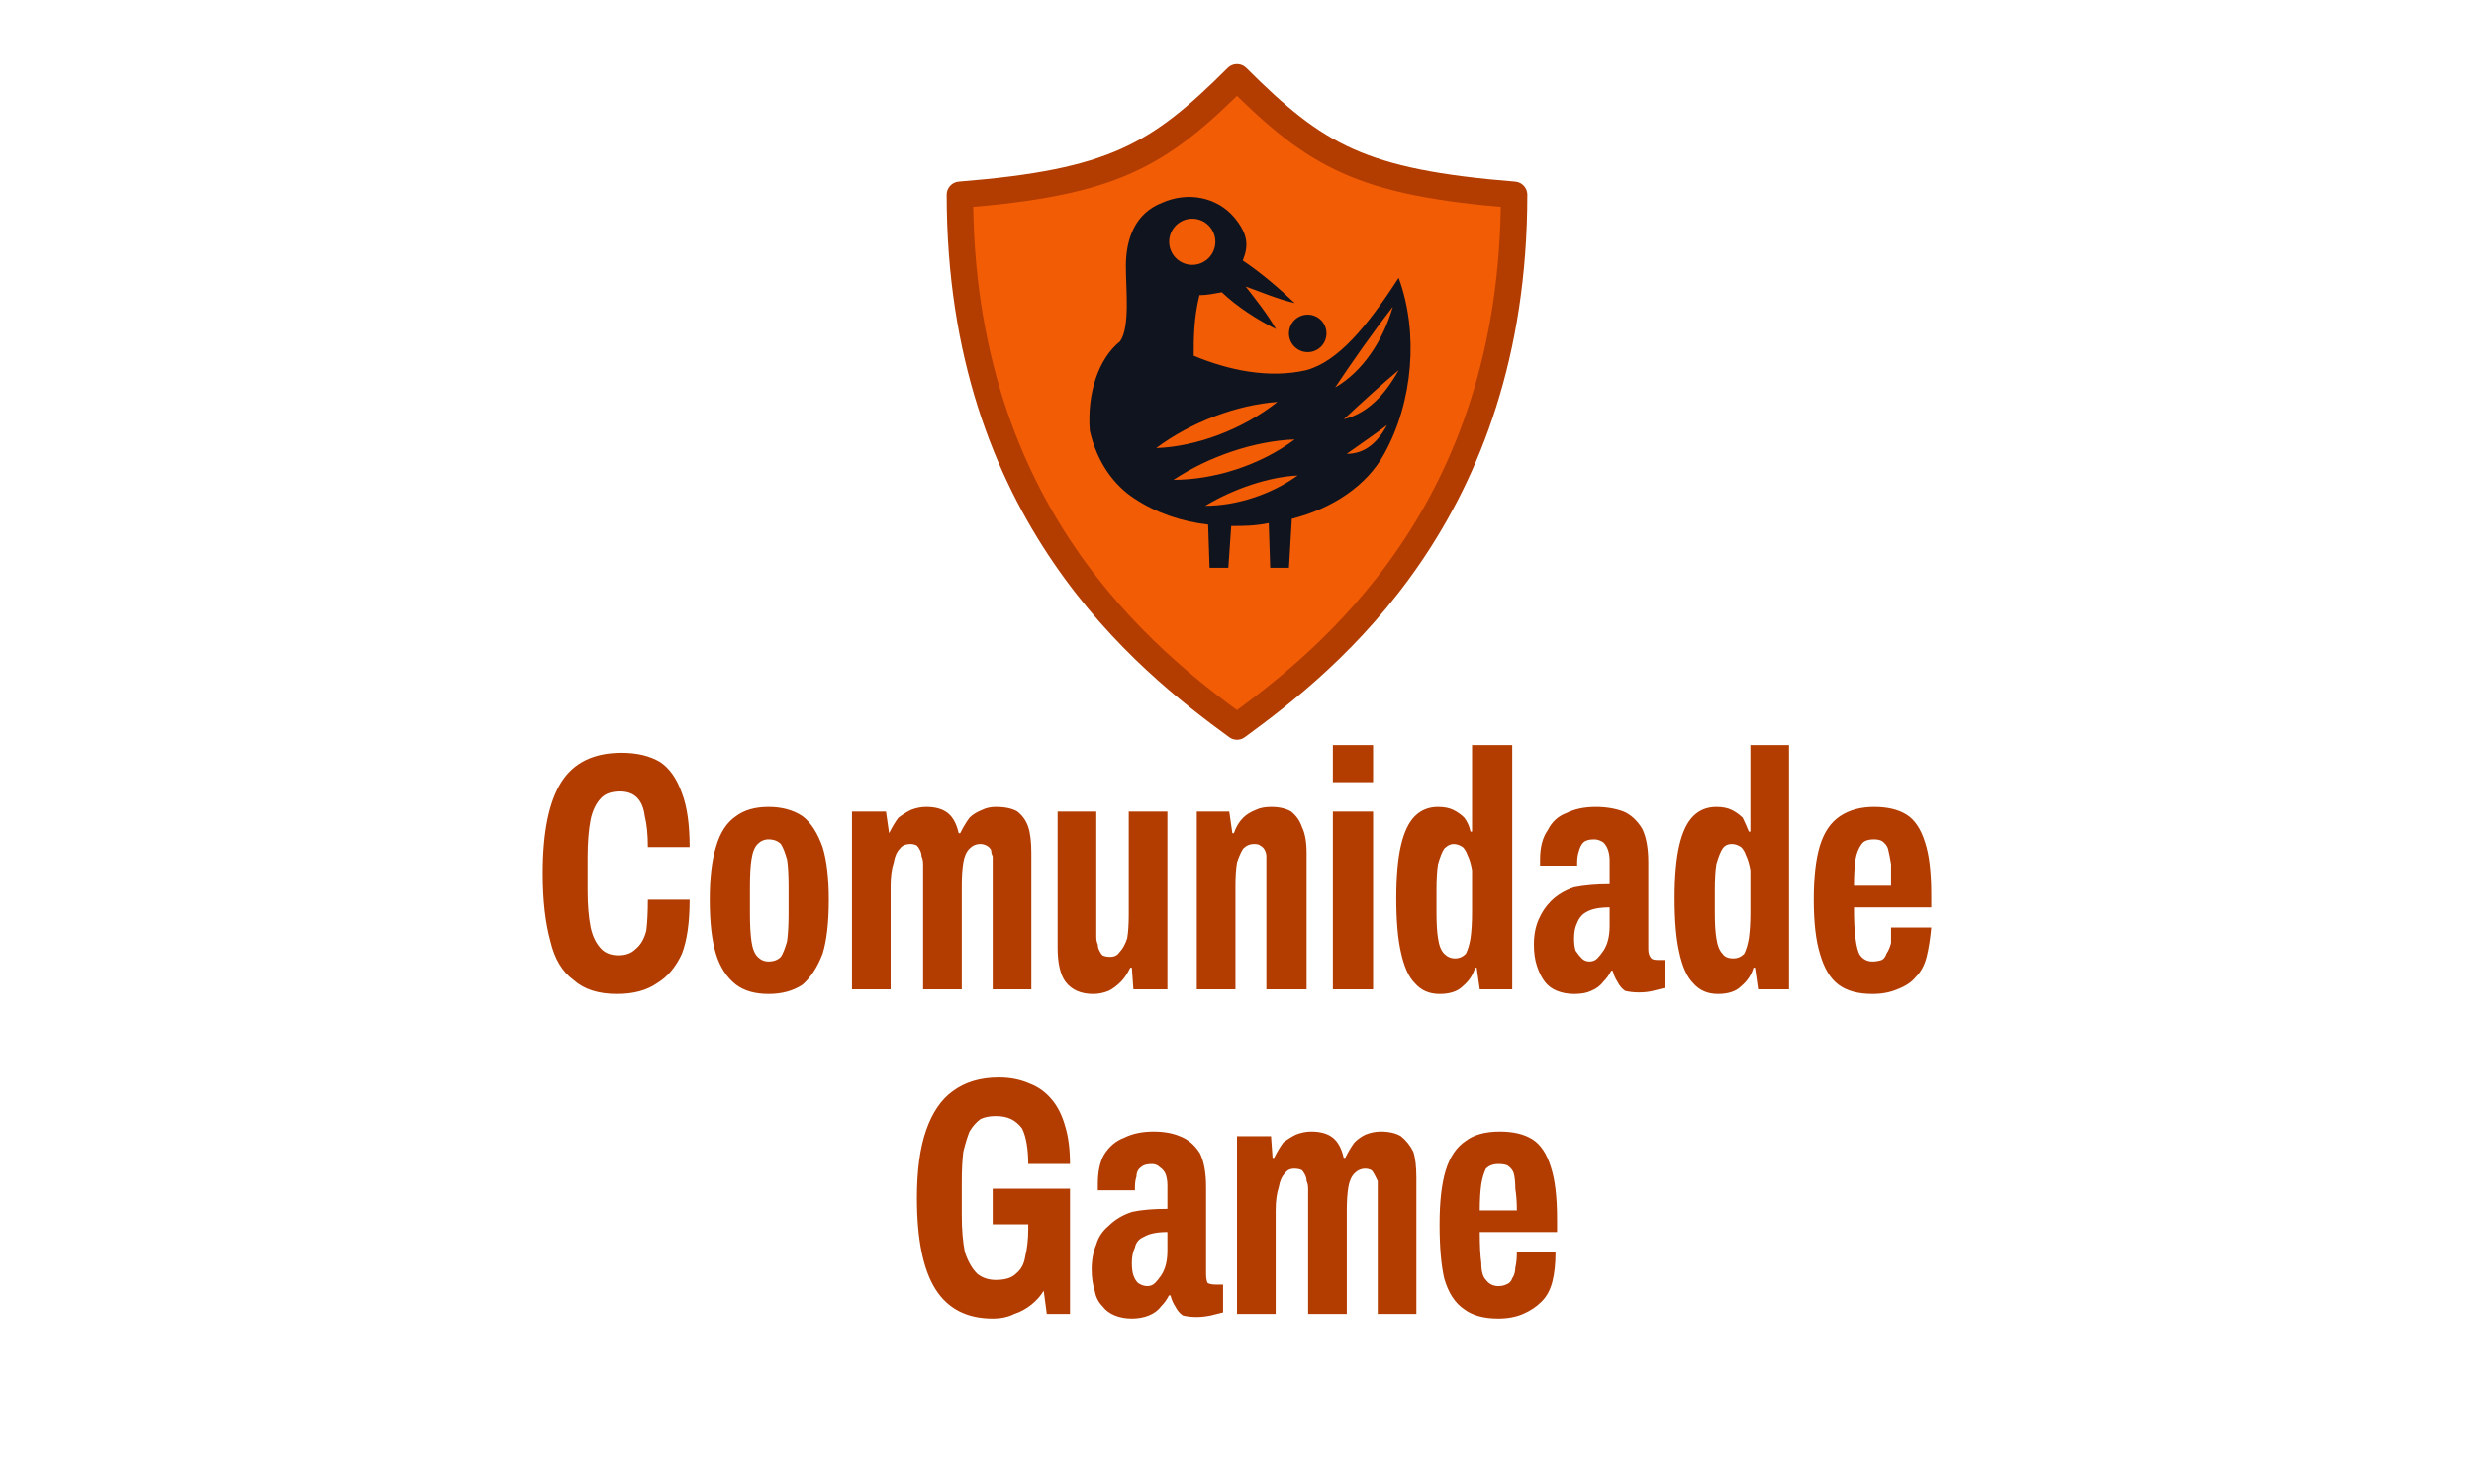
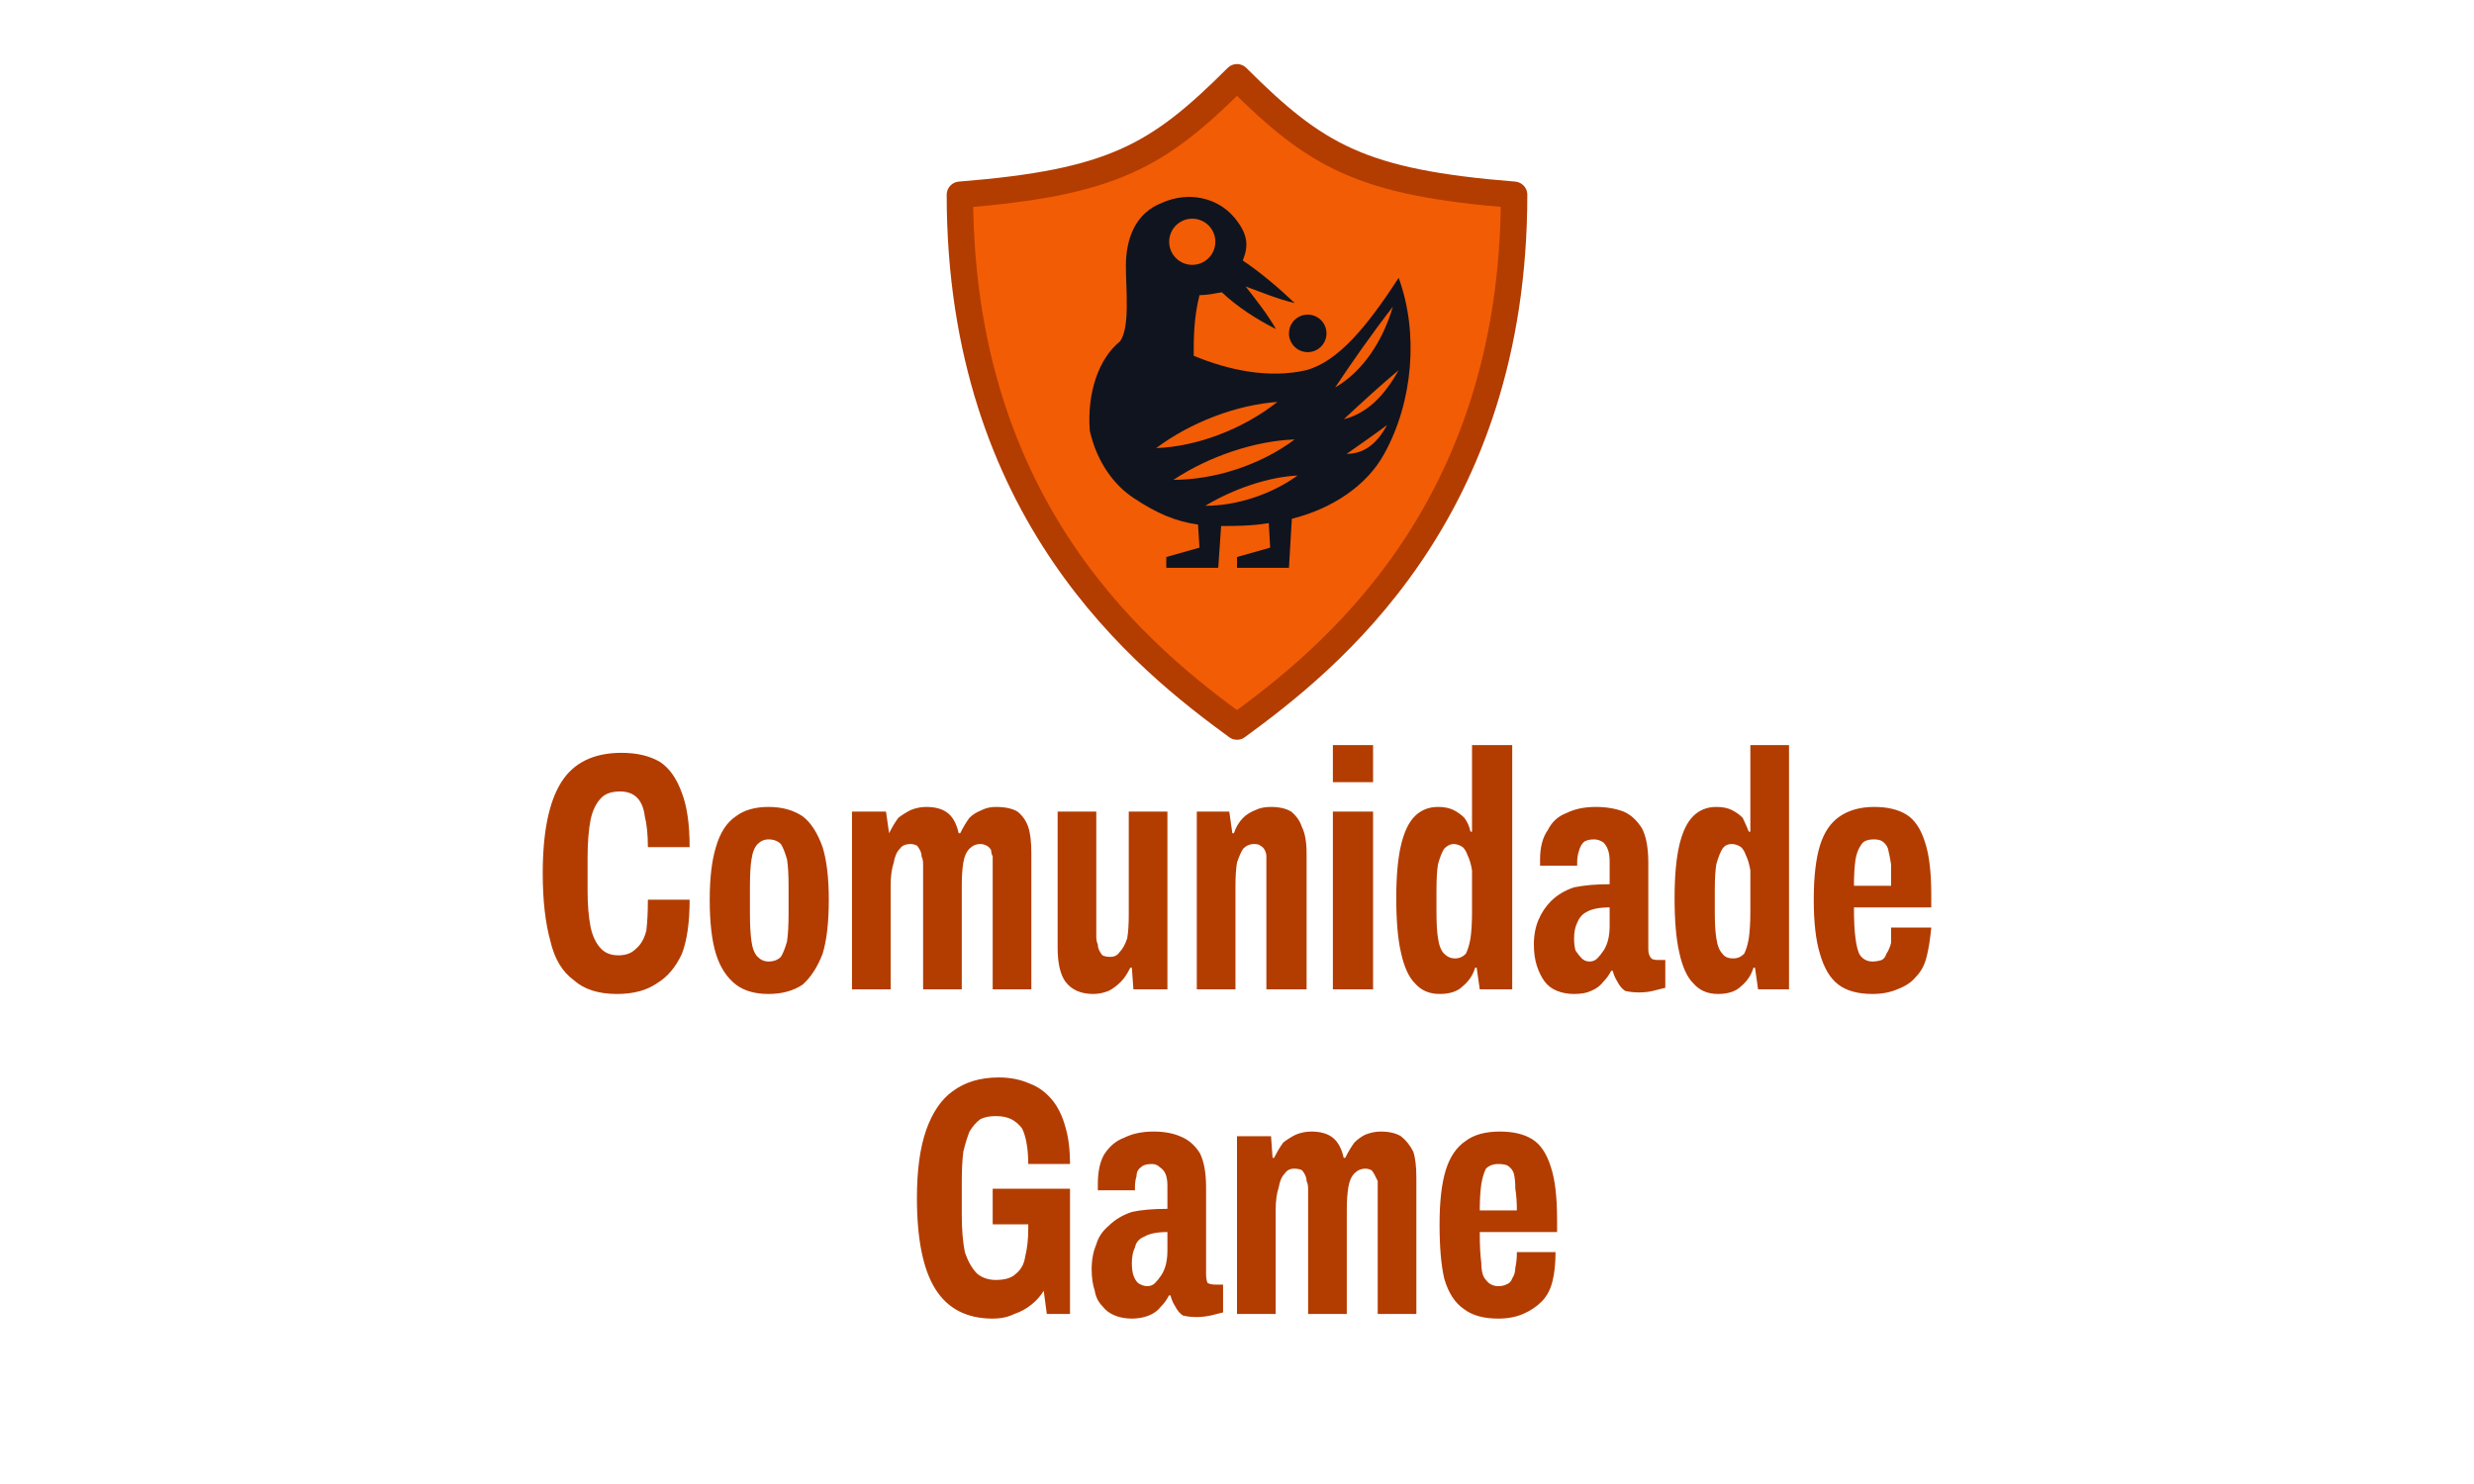
<svg xmlns="http://www.w3.org/2000/svg" viewBox="0 0 160 96" role="img" aria-label="Comunidade Game">
  <path d="M80 5C85.11 10.1 88.02 11.81 97.92 12.6C97.92 33.21 85.87 42.71 80 47C74.13 42.71 62.08 33.21 62.08 12.6C71.98 11.81 74.89 10.1 80 5Z" fill="#F25C05" stroke="#B33C00" stroke-width="1.71" stroke-linejoin="round" />
-   <path d="M13.8 26C13.6 23.4 14.4 21 15.9 19.8C16.6 18.8 16.3 16.2 16.3 14.6C16.3 12.6 17 10.9 18.8 10.2C20.6 9.4 22.6 9.8 23.8 11.2C24.8 12.4 24.8 13.2 24.4 14.2C25.6 15 26.9 16.1 28 17.15C26.9 16.9 25.7 16.4 24.6 16C25.3 16.9 26.1 17.9 26.7 18.95C25.4 18.3 24 17.4 22.95 16.4C22.4 16.5 21.9 16.6 21.4 16.6C21 18.2 21 19.6 21 20.8C23.4 21.8 26.2 22.4 28.8 21.8C31 21.2 33 18.8 35.2 15.4C36.6 19.2 36.2 24 34.2 27.6C33 29.8 30.6 31.4 27.8 32.1L27.6 35.5L26.3 35.5L26.2 32.4C25.2 32.6 24.4 32.6 23.6 32.6L23.4 35.5L22.1 35.5L22 32.5C20.2 32.3 18.4 31.7 16.9 30.7C15.5 29.8 14.3 28.2 13.8 26ZM19.3 12.9C19.3 12.016 20.016 11.3 20.9 11.3C21.784 11.3 22.5 12.016 22.5 12.9C22.5 13.784 21.784 14.5 20.9 14.5C20.016 14.5 19.3 13.784 19.3 12.9ZM27.6 19.25C27.6 18.532 28.182 17.95 28.9 17.95C29.618 17.95 30.2 18.532 30.2 19.25C30.2 19.968 29.618 20.55 28.9 20.55C28.182 20.55 27.6 19.968 27.6 19.25ZM30.8 23C32 21.2 33.4 19.2 34.8 17.4C34.1 19.8 32.7 21.9 30.8 23ZM31.4 25.2C32.8 23.9 34 22.8 35.2 21.8C34.2 23.6 33 24.8 31.4 25.2ZM31.6 27.6C32.6 26.9 33.6 26.2 34.4 25.6C33.7 26.9 32.8 27.6 31.6 27.6ZM18.4 27.2C20.8 25.4 24 24.2 26.8 24C24.4 25.9 21.2 27.1 18.4 27.2ZM19.6 29.4C22 27.8 25.2 26.7 28 26.6C25.6 28.4 22.4 29.4 19.6 29.4ZM21.8 31.2C23.8 30 26.2 29.2 28.2 29.1C26.4 30.4 24 31.2 21.8 31.2Z" fill-rule="evenodd" fill="#10141F" transform="translate(57.6 3.6) scale(0.93333)" />
+   <path d="M13.8 26C13.6 23.4 14.4 21 15.9 19.8C16.6 18.8 16.3 16.2 16.3 14.6C16.3 12.6 17 10.9 18.8 10.2C20.6 9.4 22.6 9.8 23.8 11.2C24.8 12.4 24.8 13.2 24.4 14.2C25.6 15 26.9 16.1 28 17.15C26.9 16.9 25.7 16.4 24.6 16C25.3 16.9 26.1 17.9 26.7 18.95C25.4 18.3 24 17.4 22.95 16.4C22.4 16.5 21.9 16.6 21.4 16.6C21 18.2 21 19.6 21 20.8C23.4 21.8 26.2 22.4 28.8 21.8C31 21.2 33 18.8 35.2 15.4C36.6 19.2 36.2 24 34.2 27.6C33 29.8 30.6 31.4 27.8 32.1L27.6 35.5L24 35.5L24 34.75L26.3 34.1L26.2 32.4C24.99 32.6 23.91 32.6 22.9 32.6L22.7 35.5L19.1 35.5L19.1 34.75L21.4 34.1L21.3 32.5C19.78 32.3 18.4 31.7 16.9 30.7C15.5 29.8 14.3 28.2 13.8 26ZM19.3 12.9C19.3 12.016 20.016 11.3 20.9 11.3C21.784 11.3 22.5 12.016 22.5 12.9C22.5 13.784 21.784 14.5 20.9 14.5C20.016 14.5 19.3 13.784 19.3 12.9ZM27.6 19.25C27.6 18.532 28.182 17.95 28.9 17.95C29.618 17.95 30.2 18.532 30.2 19.25C30.2 19.968 29.618 20.55 28.9 20.55C28.182 20.55 27.6 19.968 27.6 19.25ZM30.8 23C32 21.2 33.4 19.2 34.8 17.4C34.1 19.8 32.7 21.9 30.8 23ZM31.4 25.2C32.8 23.9 34 22.8 35.2 21.8C34.2 23.6 33 24.8 31.4 25.2ZM31.6 27.6C32.6 26.9 33.6 26.2 34.4 25.6C33.7 26.9 32.8 27.6 31.6 27.6ZM18.4 27.2C20.8 25.4 24 24.2 26.8 24C24.4 25.9 21.2 27.1 18.4 27.2ZM19.6 29.4C22 27.8 25.2 26.7 28 26.6C25.6 28.4 22.4 29.4 19.6 29.4ZM21.8 31.2C23.8 30 26.2 29.2 28.2 29.1C26.4 30.4 24 31.2 21.8 31.2Z" fill-rule="evenodd" fill="#10141F" transform="translate(57.6 3.6) scale(0.93333)" />
  <path d="M39.9 64.3Q38.1 64.3 37.1 63.4Q36 62.6 35.6 60.9Q35.1 59.1 35.1 56.5Q35.1 52.5 36.3 50.6Q37.5 48.7 40.2 48.7Q41.7 48.7 42.7 49.3Q43.6 49.9 44.1 51.3Q44.6 52.6 44.6 54.8H41.9Q41.9 53.6 41.7 52.8Q41.6 52 41.2 51.6Q40.8 51.2 40.1 51.2Q39.3 51.2 38.9 51.6Q38.4 52.1 38.2 53Q38 54 38 55.5V57.6Q38 59 38.2 60Q38.4 60.9 38.9 61.4Q39.3 61.8 40 61.8Q40.7 61.8 41.1 61.4Q41.6 61 41.8 60.2Q41.9 59.4 41.9 58.2H44.6Q44.6 60.4 44.1 61.7Q43.5 63 42.5 63.6Q41.5 64.3 39.9 64.3Z M49.7 64.3Q48.4 64.3 47.6 63.7Q46.7 63 46.3 61.7Q45.9 60.4 45.9 58.2Q45.9 56.1 46.3 54.8Q46.7 53.4 47.6 52.8Q48.4 52.2 49.7 52.2Q51 52.2 51.9 52.8Q52.7 53.4 53.2 54.8Q53.6 56.1 53.6 58.2Q53.6 60.4 53.2 61.7Q52.7 63 51.9 63.7Q51 64.3 49.7 64.3ZM49.7 62.2Q50.2 62.2 50.5 61.9Q50.7 61.6 50.9 60.9Q51 60.2 51 59.1V57.4Q51 56.2 50.9 55.6Q50.7 54.9 50.5 54.6Q50.2 54.3 49.7 54.3Q49.3 54.3 49 54.6Q48.7 54.9 48.6 55.6Q48.5 56.2 48.5 57.4V59.1Q48.5 60.2 48.6 60.9Q48.7 61.6 49 61.9Q49.3 62.2 49.7 62.2Z M55.1 64V52.5H57.3L57.5 53.9H57.5Q57.8 53.3 58.1 52.9Q58.5 52.6 58.9 52.4Q59.4 52.2 59.9 52.2Q60.8 52.2 61.3 52.6Q61.8 53 62 53.9H62.1Q62.4 53.3 62.7 52.9Q63 52.6 63.5 52.4Q63.9 52.2 64.4 52.2Q65.3 52.2 65.8 52.5Q66.3 52.9 66.5 53.5Q66.7 54.1 66.7 55.2V64H64.2V55.9Q64.2 55.6 64.2 55.4Q64.1 55.2 64.1 55Q64 54.8 63.8 54.7Q63.6 54.6 63.4 54.6Q63 54.6 62.7 54.9Q62.4 55.2 62.3 55.8Q62.2 56.4 62.2 57.3V64H59.7V55.9Q59.7 55.6 59.6 55.4Q59.6 55.2 59.5 55Q59.4 54.8 59.3 54.7Q59.1 54.6 58.9 54.6Q58.4 54.6 58.2 54.9Q57.9 55.2 57.8 55.8Q57.6 56.4 57.6 57.3V64Z M70.7 64.3Q69.5 64.3 68.9 63.5Q68.4 62.8 68.4 61.3V52.5H70.9V60.6Q70.9 60.9 71 61.1Q71 61.3 71.1 61.5Q71.2 61.7 71.3 61.8Q71.5 61.9 71.8 61.9Q72.2 61.9 72.4 61.6Q72.7 61.3 72.9 60.7Q73 60.1 73 59.2V52.5H75.5V64H73.3L73.2 62.6H73.1Q72.8 63.2 72.5 63.5Q72.1 63.9 71.7 64.1Q71.2 64.3 70.7 64.3Z M77.4 64V52.5H79.5L79.7 53.9H79.8Q80 53.3 80.4 52.9Q80.7 52.6 81.2 52.4Q81.6 52.2 82.2 52.2Q83 52.2 83.5 52.5Q84 52.9 84.2 53.5Q84.5 54.1 84.5 55.2V64H81.9V55.9Q81.9 55.6 81.9 55.4Q81.9 55.2 81.8 55Q81.7 54.8 81.5 54.7Q81.4 54.6 81.1 54.6Q80.7 54.6 80.4 54.9Q80.2 55.2 80 55.8Q79.9 56.4 79.9 57.3V64Z M86.2 50.6V48.2H88.8V50.6ZM86.2 64V52.5H88.8V64Z M93.1 64.3Q92.1 64.3 91.5 63.6Q90.9 63 90.6 61.6Q90.3 60.3 90.3 58.1Q90.3 56 90.6 54.7Q90.9 53.4 91.5 52.8Q92.1 52.2 93 52.2Q93.6 52.2 94 52.4Q94.4 52.6 94.7 52.9Q95 53.3 95.1 53.8H95.2V48.2H97.8V64H95.7L95.5 62.6H95.4Q95.2 63.3 94.6 63.8Q94.1 64.3 93.1 64.3ZM94.1 62Q94.5 62 94.8 61.7Q95 61.3 95.1 60.7Q95.2 60 95.2 59V57.6Q95.2 56.8 95.2 56.3Q95.1 55.7 94.9 55.3Q94.8 55 94.6 54.8Q94.3 54.6 94 54.6Q93.7 54.6 93.4 54.9Q93.2 55.2 93 55.9Q92.9 56.5 92.9 57.6V59Q92.9 60.1 93 60.7Q93.1 61.4 93.4 61.7Q93.7 62 94.1 62Z M101.8 64.3Q101.2 64.3 100.7 64.1Q100.2 63.9 99.9 63.5Q99.6 63.1 99.4 62.5Q99.2 61.9 99.2 61.1Q99.2 60.2 99.5 59.5Q99.8 58.8 100.3 58.3Q100.9 57.7 101.8 57.4Q102.8 57.2 104.1 57.2V55.7Q104.1 55.3 104 55Q103.9 54.7 103.7 54.5Q103.4 54.3 103.1 54.3Q102.6 54.3 102.4 54.5Q102.2 54.7 102.1 55.1Q102 55.4 102 55.8V56H99.6Q99.6 55.9 99.6 55.8Q99.6 55.7 99.6 55.6Q99.6 54.4 100.1 53.7Q100.5 52.9 101.3 52.6Q102.1 52.2 103.2 52.2Q104.2 52.2 105 52.5Q105.7 52.8 106.2 53.6Q106.6 54.4 106.6 55.8V61.4Q106.6 61.8 106.8 62Q106.9 62.1 107.2 62.1H107.7V63.9Q107.3 64 106.9 64.1Q106.5 64.2 106 64.2Q105.5 64.2 105.1 64.1Q104.8 63.9 104.6 63.5Q104.4 63.2 104.3 62.8H104.2Q104 63.2 103.7 63.5Q103.4 63.9 102.9 64.1Q102.5 64.3 101.8 64.3ZM102.8 62.2Q103.1 62.2 103.3 62Q103.5 61.8 103.7 61.5Q103.9 61.2 104 60.8Q104.1 60.4 104.1 59.9V58.7Q103.1 58.7 102.6 59Q102.2 59.2 102 59.7Q101.8 60.1 101.8 60.7Q101.8 61.2 101.9 61.5Q102.1 61.8 102.3 62Q102.5 62.2 102.8 62.2Z M111.1 64.3Q110.1 64.3 109.5 63.6Q108.9 63 108.6 61.6Q108.3 60.3 108.3 58.1Q108.3 56 108.6 54.7Q108.9 53.4 109.5 52.8Q110.1 52.2 111 52.2Q111.6 52.2 112 52.4Q112.4 52.6 112.7 52.9Q112.9 53.3 113.1 53.8H113.2V48.2H115.7V64H113.7L113.5 62.6H113.4Q113.2 63.3 112.6 63.8Q112.1 64.3 111.1 64.3ZM112.1 62Q112.5 62 112.8 61.7Q113 61.3 113.1 60.7Q113.2 60 113.2 59V57.6Q113.2 56.8 113.2 56.3Q113.1 55.7 112.9 55.3Q112.8 55 112.6 54.8Q112.3 54.6 112 54.6Q111.6 54.6 111.4 54.9Q111.2 55.2 111 55.9Q110.9 56.5 110.9 57.6V59Q110.9 60.1 111 60.7Q111.1 61.4 111.4 61.7Q111.6 62 112.1 62Z M121.1 64.3Q119.7 64.3 118.9 63.7Q118.1 63.1 117.7 61.7Q117.3 60.4 117.3 58.2Q117.3 56 117.7 54.7Q118.1 53.4 119 52.8Q119.9 52.2 121.2 52.2Q122.5 52.2 123.3 52.7Q124.1 53.2 124.5 54.5Q124.9 55.7 124.9 57.9V58.7H119.9Q119.9 60 120 60.7Q120.1 61.5 120.3 61.8Q120.6 62.2 121.1 62.2Q121.4 62.2 121.7 62.1Q121.9 62 122 61.7Q122.2 61.4 122.3 61Q122.3 60.6 122.3 60H124.9Q124.8 61.1 124.6 61.9Q124.4 62.7 123.9 63.2Q123.5 63.7 122.7 64Q122 64.3 121.1 64.3ZM119.9 57.3H122.3Q122.3 56.5 122.3 55.9Q122.2 55.3 122.1 54.9Q122 54.6 121.7 54.4Q121.5 54.3 121.2 54.3Q120.6 54.3 120.4 54.6Q120.1 55 120 55.6Q119.9 56.3 119.9 57.3Z" fill="#B33C00" />
  <path d="M64.2 85.3Q61.7 85.3 60.5 83.4Q59.3 81.5 59.3 77.5Q59.3 74.8 59.9 73.1Q60.5 71.4 61.6 70.6Q62.8 69.7 64.6 69.7Q65.7 69.7 66.6 70.1Q67.4 70.4 68 71.1Q68.6 71.8 68.9 72.9Q69.2 73.9 69.2 75.3H66.5Q66.5 74.6 66.4 74Q66.3 73.4 66.1 73Q65.8 72.6 65.4 72.4Q65 72.2 64.4 72.2Q63.8 72.2 63.4 72.4Q63 72.7 62.7 73.2Q62.5 73.7 62.3 74.5Q62.2 75.3 62.2 76.5V78.6Q62.2 80 62.4 81Q62.7 81.9 63.2 82.4Q63.7 82.8 64.4 82.8Q65.3 82.8 65.7 82.4Q66.2 82 66.3 81.3Q66.5 80.5 66.5 79.5V79.2H64.2V76.9H69.2V85H67.7L67.5 83.5Q67.2 84 66.7 84.4Q66.2 84.8 65.6 85Q65 85.3 64.2 85.3Z M73.2 85.3Q72.6 85.3 72.1 85.1Q71.6 84.9 71.3 84.5Q70.9 84.1 70.8 83.5Q70.6 82.9 70.6 82.1Q70.6 81.2 70.9 80.5Q71.1 79.8 71.7 79.3Q72.3 78.7 73.2 78.4Q74.1 78.2 75.5 78.2V76.7Q75.5 76.3 75.4 76Q75.3 75.7 75 75.5Q74.8 75.3 74.5 75.3Q74 75.3 73.8 75.5Q73.5 75.7 73.5 76.1Q73.4 76.4 73.4 76.8V77H71Q71 76.9 71 76.8Q71 76.7 71 76.6Q71 75.4 71.4 74.7Q71.9 73.9 72.7 73.6Q73.5 73.2 74.6 73.2Q75.6 73.2 76.3 73.5Q77.1 73.8 77.6 74.6Q78 75.4 78 76.8V82.4Q78 82.8 78.1 83Q78.3 83.1 78.6 83.1H79.1V84.9Q78.7 85 78.3 85.1Q77.8 85.2 77.4 85.2Q76.9 85.2 76.5 85.1Q76.2 84.9 76 84.5Q75.8 84.2 75.7 83.8H75.6Q75.4 84.2 75.1 84.5Q74.8 84.9 74.3 85.1Q73.8 85.3 73.2 85.3ZM74.2 83.2Q74.5 83.2 74.7 83Q74.9 82.8 75.1 82.5Q75.3 82.2 75.4 81.8Q75.5 81.4 75.5 80.9V79.7Q74.5 79.7 74 80Q73.5 80.2 73.4 80.7Q73.2 81.1 73.2 81.7Q73.2 82.2 73.3 82.5Q73.4 82.8 73.6 83Q73.9 83.2 74.2 83.2Z M80 85V73.5H82.2L82.3 74.9H82.4Q82.7 74.3 83 73.9Q83.4 73.6 83.8 73.4Q84.3 73.2 84.8 73.2Q85.7 73.2 86.2 73.6Q86.7 74 86.9 74.9H87Q87.3 74.3 87.6 73.9Q87.9 73.6 88.3 73.4Q88.8 73.2 89.3 73.2Q90.1 73.2 90.6 73.5Q91.1 73.9 91.4 74.5Q91.6 75.1 91.6 76.2V85H89.1V76.9Q89.1 76.6 89.1 76.4Q89 76.2 88.9 76Q88.8 75.8 88.7 75.7Q88.5 75.6 88.3 75.6Q87.9 75.6 87.6 75.9Q87.3 76.2 87.2 76.8Q87.1 77.4 87.1 78.3V85H84.6V76.9Q84.6 76.6 84.5 76.4Q84.5 76.2 84.4 76Q84.3 75.8 84.2 75.7Q84 75.6 83.7 75.6Q83.3 75.6 83.1 75.9Q82.8 76.2 82.7 76.8Q82.5 77.4 82.5 78.3V85Z M96.9 85.3Q95.5 85.3 94.7 84.7Q93.8 84.1 93.4 82.7Q93.1 81.4 93.1 79.2Q93.1 77 93.5 75.7Q93.9 74.4 94.8 73.8Q95.6 73.2 97 73.2Q98.3 73.2 99.1 73.7Q99.9 74.2 100.3 75.5Q100.7 76.7 100.7 78.9V79.7H95.7Q95.7 81 95.8 81.7Q95.8 82.5 96.1 82.8Q96.4 83.2 96.9 83.2Q97.2 83.2 97.4 83.1Q97.7 83 97.8 82.7Q98 82.4 98 82Q98.1 81.6 98.1 81H100.6Q100.6 82.1 100.4 82.9Q100.2 83.7 99.7 84.2Q99.2 84.7 98.5 85Q97.8 85.3 96.9 85.3ZM95.7 78.3H98.1Q98.1 77.5 98 76.9Q98 76.3 97.9 75.9Q97.8 75.6 97.5 75.4Q97.3 75.3 96.9 75.3Q96.4 75.3 96.1 75.6Q95.9 76 95.8 76.6Q95.7 77.3 95.7 78.3Z" fill="#B33C00" />
</svg>
